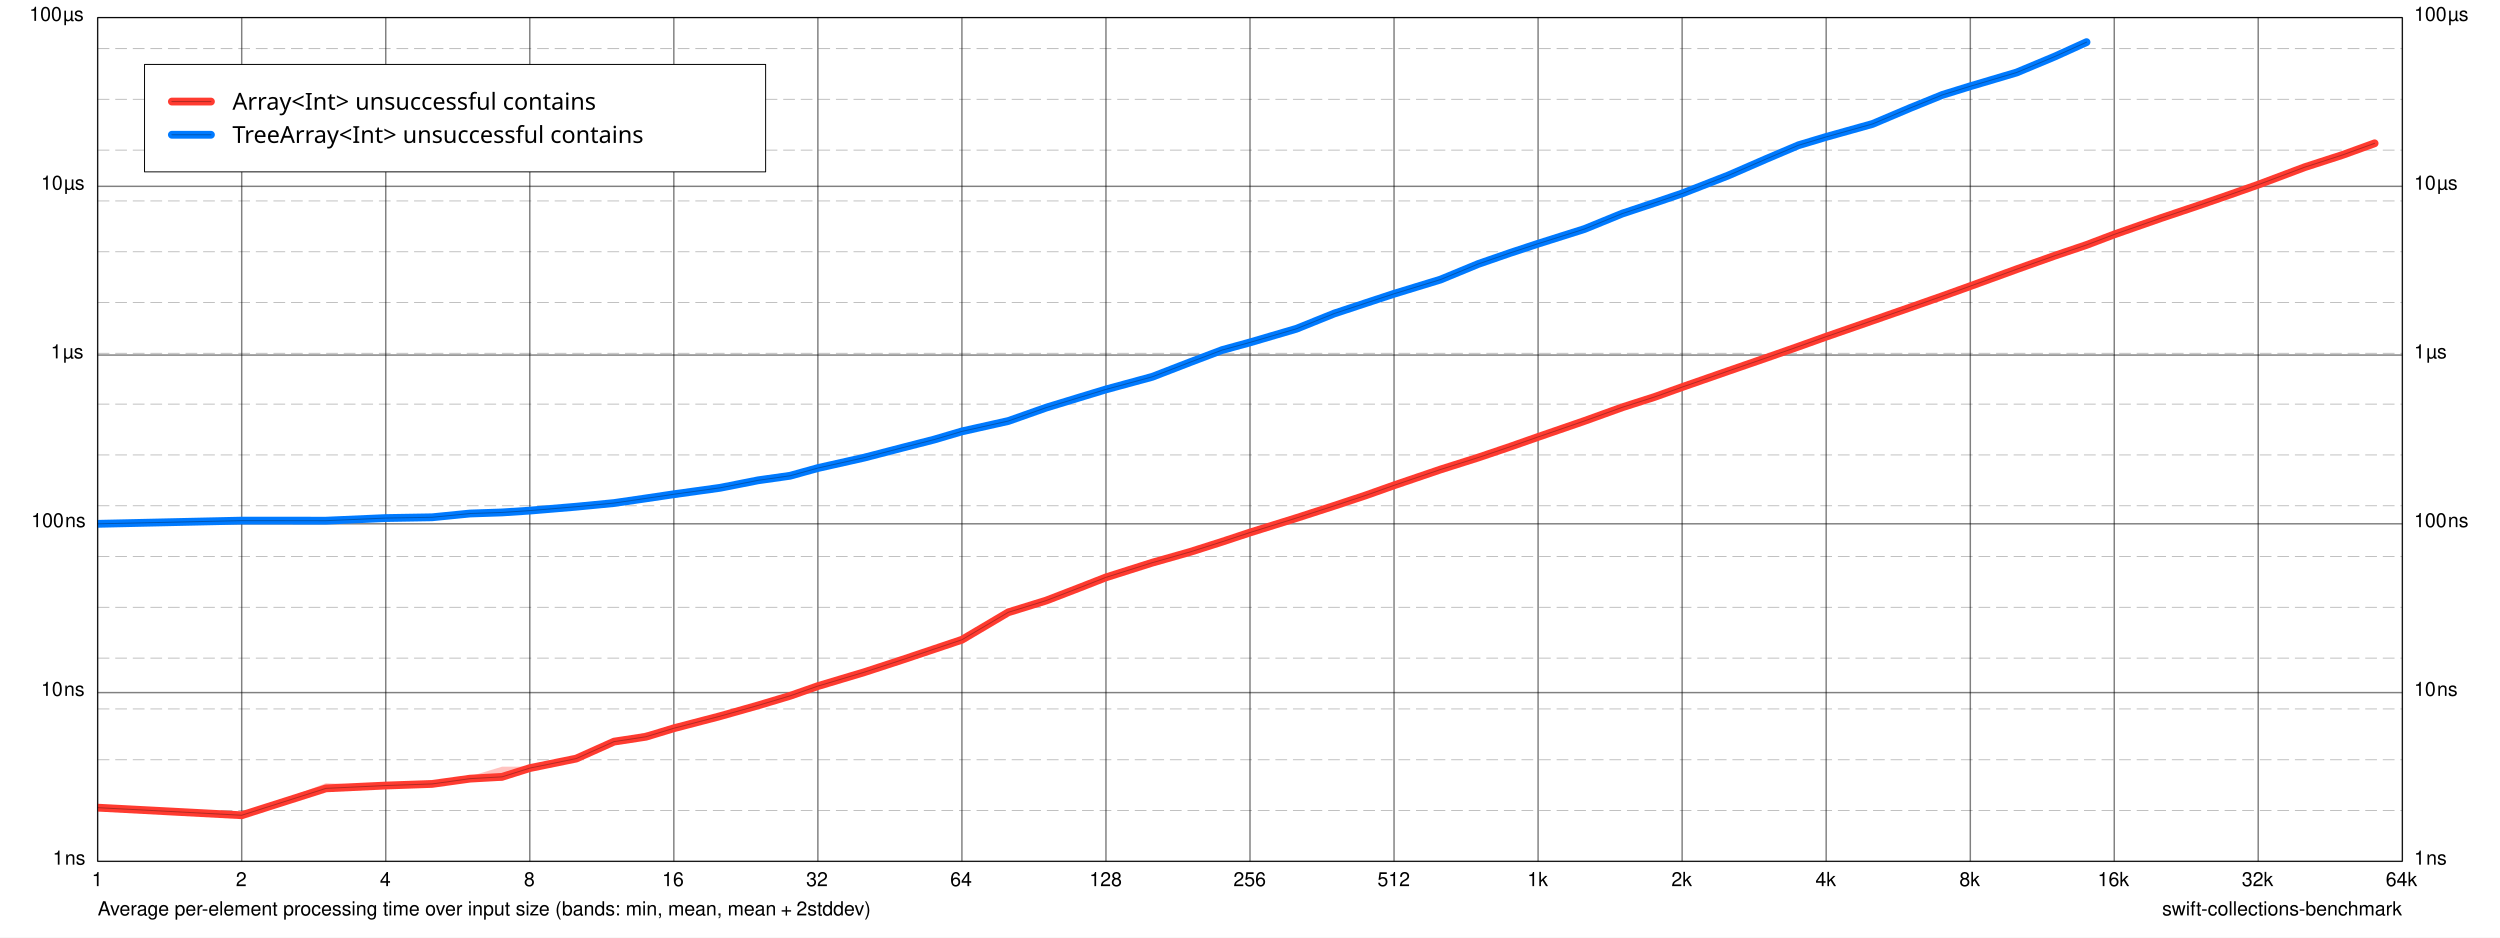
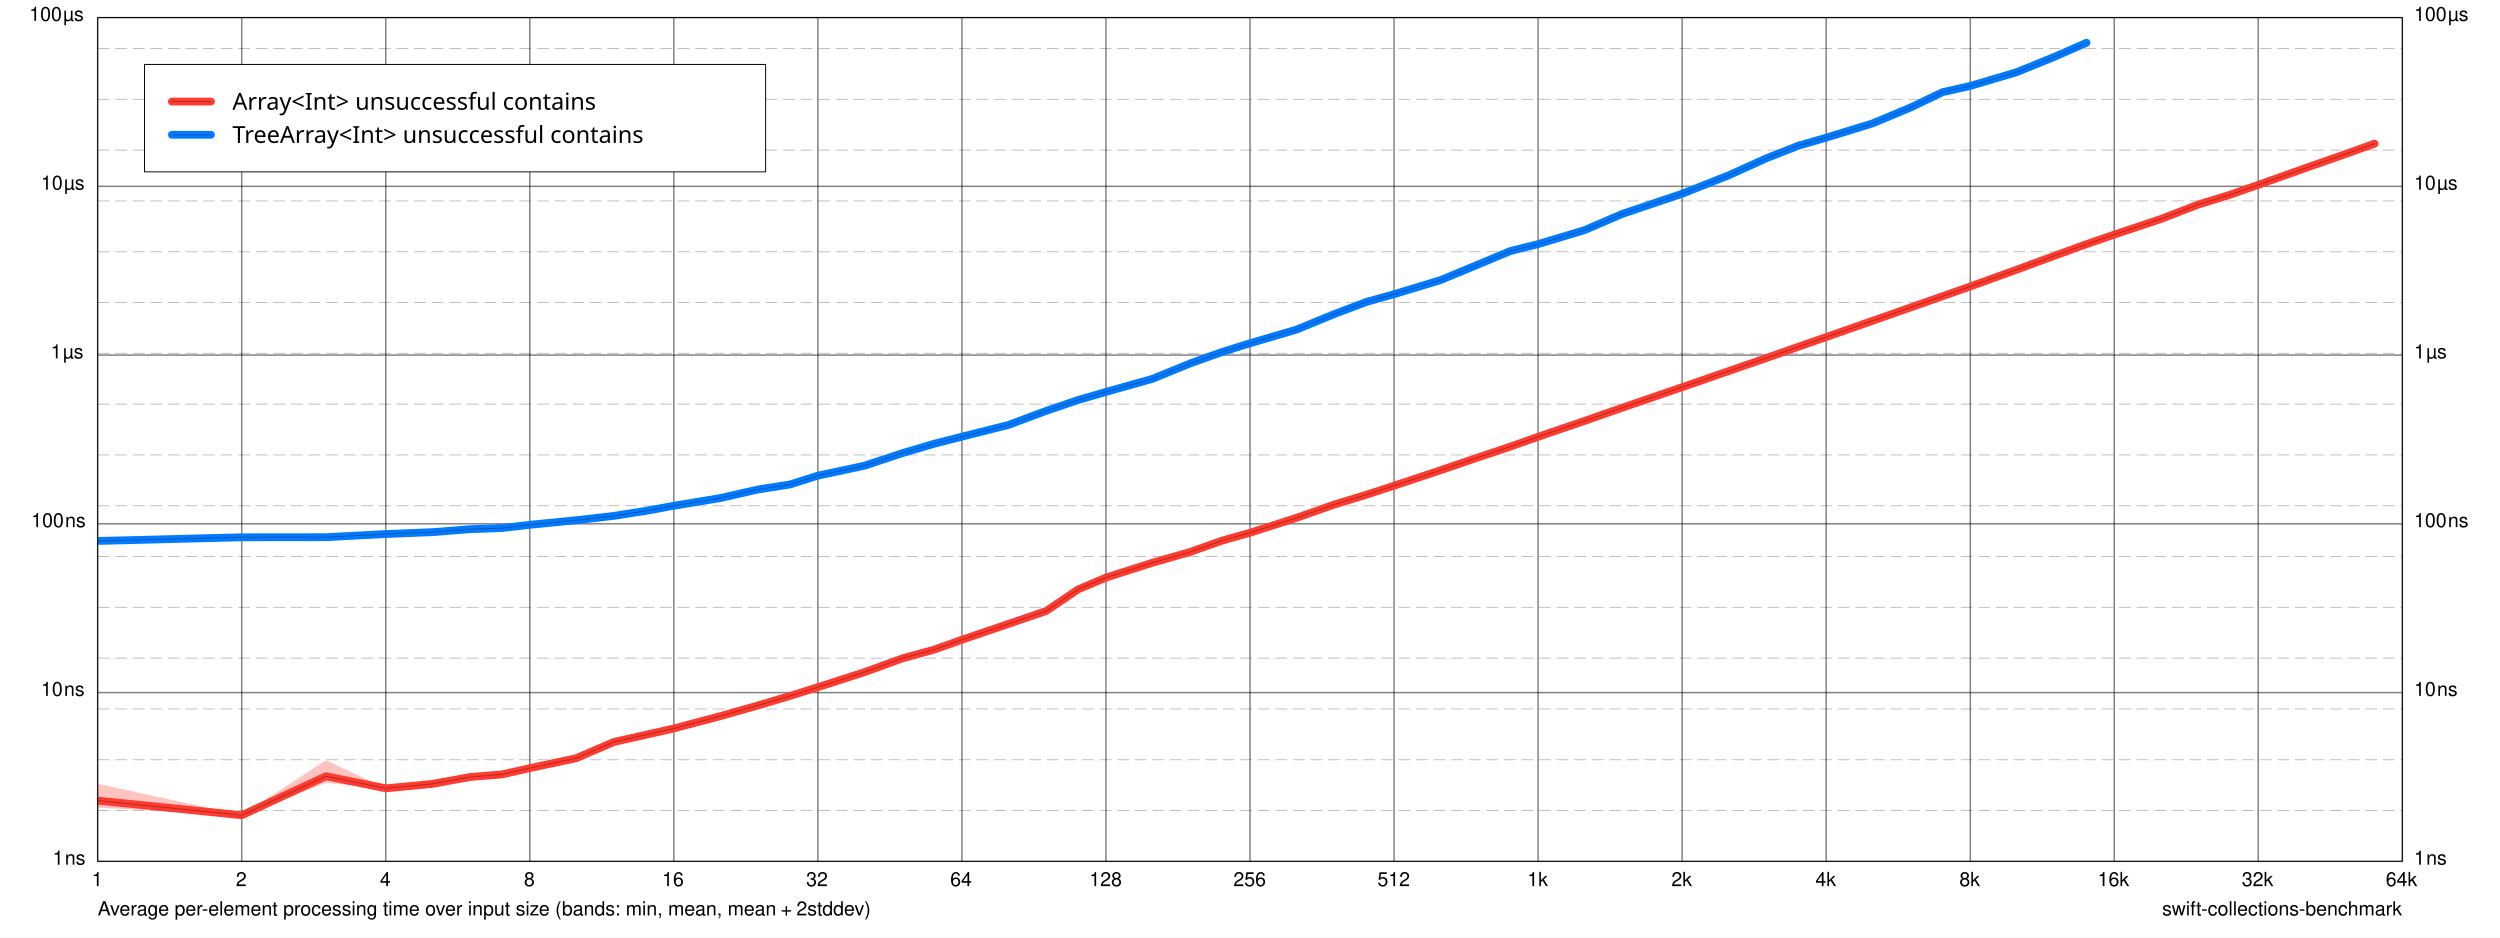
<svg xmlns="http://www.w3.org/2000/svg" xmlns:xlink="http://www.w3.org/1999/xlink" width="1280.0px" height="480.0px" viewBox="0.0 0.0 1280.0 480.0" version="1.1">
  <path d="M 0 0 L 0 480 L 1280 480 L 1280 0 z" fill="#FFFFFF" fill-opacity="1.0" stroke="none" />
  <text x="50" y="468.7" font-family="Helvetica" font-size="10" font-weight="normal" font-style="normal" fill="#000000" fill-opacity="1">Average per-element processing time over input size (bands: min, mean, mean + 2stddev)</text>
  <a xlink:href="https://github.com/apple/swift-collections-benchmark">
    <text x="1107" y="468.7" font-family="Helvetica" font-size="10" font-weight="normal" font-style="normal" fill="#000000" fill-opacity="1">swift-collections-benchmark</text>
  </a>
  <path d="M 50 9 L 50 441" fill="none" stroke-width="0.75" stroke="#000000" stroke-opacity="0.498" stroke-linecap="butt" stroke-linejoin="round" />
  <text x="47" y="453.7" font-family="Helvetica" font-size="10" font-weight="normal" font-style="normal" fill="#000000" fill-opacity="1">1</text>
  <path d="M 123.75 9 L 123.75 441" fill="none" stroke-width="0.75" stroke="#000000" stroke-opacity="0.498" stroke-linecap="butt" stroke-linejoin="round" />
  <text x="120.75" y="453.7" font-family="Helvetica" font-size="10" font-weight="normal" font-style="normal" fill="#000000" fill-opacity="1">2</text>
  <path d="M 197.5 9 L 197.5 441" fill="none" stroke-width="0.75" stroke="#000000" stroke-opacity="0.498" stroke-linecap="butt" stroke-linejoin="round" />
  <text x="194.5" y="453.7" font-family="Helvetica" font-size="10" font-weight="normal" font-style="normal" fill="#000000" fill-opacity="1">4</text>
  <path d="M 271.25 9 L 271.25 441" fill="none" stroke-width="0.75" stroke="#000000" stroke-opacity="0.498" stroke-linecap="butt" stroke-linejoin="round" />
  <text x="268.25" y="453.7" font-family="Helvetica" font-size="10" font-weight="normal" font-style="normal" fill="#000000" fill-opacity="1">8</text>
  <path d="M 345 9 L 345 441" fill="none" stroke-width="0.75" stroke="#000000" stroke-opacity="0.498" stroke-linecap="butt" stroke-linejoin="round" />
  <text x="339" y="453.7" font-family="Helvetica" font-size="10" font-weight="normal" font-style="normal" fill="#000000" fill-opacity="1">16</text>
  <path d="M 418.75 9 L 418.75 441" fill="none" stroke-width="0.75" stroke="#000000" stroke-opacity="0.498" stroke-linecap="butt" stroke-linejoin="round" />
  <text x="412.75" y="453.7" font-family="Helvetica" font-size="10" font-weight="normal" font-style="normal" fill="#000000" fill-opacity="1">32</text>
  <path d="M 492.5 9 L 492.5 441" fill="none" stroke-width="0.75" stroke="#000000" stroke-opacity="0.498" stroke-linecap="butt" stroke-linejoin="round" />
  <text x="486.5" y="453.7" font-family="Helvetica" font-size="10" font-weight="normal" font-style="normal" fill="#000000" fill-opacity="1">64</text>
  <path d="M 566.25 9 L 566.25 441" fill="none" stroke-width="0.75" stroke="#000000" stroke-opacity="0.498" stroke-linecap="butt" stroke-linejoin="round" />
  <text x="557.75" y="453.7" font-family="Helvetica" font-size="10" font-weight="normal" font-style="normal" fill="#000000" fill-opacity="1">128</text>
  <path d="M 640 9 L 640 441" fill="none" stroke-width="0.75" stroke="#000000" stroke-opacity="0.498" stroke-linecap="butt" stroke-linejoin="round" />
  <text x="631.5" y="453.7" font-family="Helvetica" font-size="10" font-weight="normal" font-style="normal" fill="#000000" fill-opacity="1">256</text>
  <path d="M 713.75 9 L 713.75 441" fill="none" stroke-width="0.75" stroke="#000000" stroke-opacity="0.498" stroke-linecap="butt" stroke-linejoin="round" />
  <text x="705.25" y="453.7" font-family="Helvetica" font-size="10" font-weight="normal" font-style="normal" fill="#000000" fill-opacity="1">512</text>
  <path d="M 787.5 9 L 787.5 441" fill="none" stroke-width="0.75" stroke="#000000" stroke-opacity="0.498" stroke-linecap="butt" stroke-linejoin="round" />
  <text x="782" y="453.7" font-family="Helvetica" font-size="10" font-weight="normal" font-style="normal" fill="#000000" fill-opacity="1">1k</text>
  <path d="M 861.25 9 L 861.25 441" fill="none" stroke-width="0.75" stroke="#000000" stroke-opacity="0.498" stroke-linecap="butt" stroke-linejoin="round" />
  <text x="855.75" y="453.7" font-family="Helvetica" font-size="10" font-weight="normal" font-style="normal" fill="#000000" fill-opacity="1">2k</text>
  <path d="M 935 9 L 935 441" fill="none" stroke-width="0.75" stroke="#000000" stroke-opacity="0.498" stroke-linecap="butt" stroke-linejoin="round" />
  <text x="929.5" y="453.7" font-family="Helvetica" font-size="10" font-weight="normal" font-style="normal" fill="#000000" fill-opacity="1">4k</text>
  <path d="M 1008.8 9 L 1008.8 441" fill="none" stroke-width="0.75" stroke="#000000" stroke-opacity="0.498" stroke-linecap="butt" stroke-linejoin="round" />
  <text x="1003.2" y="453.7" font-family="Helvetica" font-size="10" font-weight="normal" font-style="normal" fill="#000000" fill-opacity="1">8k</text>
  <path d="M 1082.5 9 L 1082.5 441" fill="none" stroke-width="0.75" stroke="#000000" stroke-opacity="0.498" stroke-linecap="butt" stroke-linejoin="round" />
  <text x="1074" y="453.7" font-family="Helvetica" font-size="10" font-weight="normal" font-style="normal" fill="#000000" fill-opacity="1">16k</text>
  <path d="M 1156.2 9 L 1156.2 441" fill="none" stroke-width="0.75" stroke="#000000" stroke-opacity="0.498" stroke-linecap="butt" stroke-linejoin="round" />
  <text x="1147.8" y="453.7" font-family="Helvetica" font-size="10" font-weight="normal" font-style="normal" fill="#000000" fill-opacity="1">32k</text>
  <path d="M 1230 9 L 1230 441" fill="none" stroke-width="0.75" stroke="#000000" stroke-opacity="0.498" stroke-linecap="butt" stroke-linejoin="round" />
  <text x="1221.5" y="453.7" font-family="Helvetica" font-size="10" font-weight="normal" font-style="normal" fill="#000000" fill-opacity="1">64k</text>
  <path d="M 50 441 L 1230 441" fill="none" stroke-width="0.75" stroke="#000000" stroke-opacity="0.498" stroke-linecap="butt" stroke-linejoin="round" />
  <text x="27" y="442.7" font-family="Helvetica" font-size="10" font-weight="normal" font-style="normal" fill="#000000" fill-opacity="1">1 ns</text>
  <text x="1236" y="442.7" font-family="Helvetica" font-size="10" font-weight="normal" font-style="normal" fill="#000000" fill-opacity="1">1 ns</text>
  <path d="M 50 354.6 L 1230 354.6" fill="none" stroke-width="0.75" stroke="#000000" stroke-opacity="0.498" stroke-linecap="butt" stroke-linejoin="round" />
  <text x="21" y="356.3" font-family="Helvetica" font-size="10" font-weight="normal" font-style="normal" fill="#000000" fill-opacity="1">10 ns</text>
  <text x="1236" y="356.3" font-family="Helvetica" font-size="10" font-weight="normal" font-style="normal" fill="#000000" fill-opacity="1">10 ns</text>
  <path d="M 50 268.2 L 1230 268.2" fill="none" stroke-width="0.75" stroke="#000000" stroke-opacity="0.498" stroke-linecap="butt" stroke-linejoin="round" />
  <text x="16" y="269.9" font-family="Helvetica" font-size="10" font-weight="normal" font-style="normal" fill="#000000" fill-opacity="1">100 ns</text>
  <text x="1236" y="269.9" font-family="Helvetica" font-size="10" font-weight="normal" font-style="normal" fill="#000000" fill-opacity="1">100 ns</text>
  <path d="M 50 181.8 L 1230 181.8" fill="none" stroke-width="0.75" stroke="#000000" stroke-opacity="0.498" stroke-linecap="butt" stroke-linejoin="round" />
  <text x="26" y="183.5" font-family="Helvetica" font-size="10" font-weight="normal" font-style="normal" fill="#000000" fill-opacity="1">1 µs</text>
  <text x="1236" y="183.5" font-family="Helvetica" font-size="10" font-weight="normal" font-style="normal" fill="#000000" fill-opacity="1">1 µs</text>
  <path d="M 50 95.4 L 1230 95.4" fill="none" stroke-width="0.75" stroke="#000000" stroke-opacity="0.498" stroke-linecap="butt" stroke-linejoin="round" />
  <text x="21" y="97.1" font-family="Helvetica" font-size="10" font-weight="normal" font-style="normal" fill="#000000" fill-opacity="1">10 µs</text>
  <text x="1236" y="97.1" font-family="Helvetica" font-size="10" font-weight="normal" font-style="normal" fill="#000000" fill-opacity="1">10 µs</text>
  <path d="M 50 9 L 1230 9" fill="none" stroke-width="0.75" stroke="#000000" stroke-opacity="0.498" stroke-linecap="butt" stroke-linejoin="round" />
  <text x="15" y="10.7" font-family="Helvetica" font-size="10" font-weight="normal" font-style="normal" fill="#000000" fill-opacity="1">100 µs</text>
  <text x="1236" y="10.7" font-family="Helvetica" font-size="10" font-weight="normal" font-style="normal" fill="#000000" fill-opacity="1">100 µs</text>
  <path d="M 50 414.99 L 1230 414.99" fill="none" stroke-width="0.5" stroke="#000000" stroke-opacity="0.259" stroke-linecap="butt" stroke-linejoin="round" stroke-dasharray="6 3" stroke-dashoffset="0" />
  <path d="M 50 388.98 L 1230 388.98" fill="none" stroke-width="0.5" stroke="#000000" stroke-opacity="0.259" stroke-linecap="butt" stroke-linejoin="round" stroke-dasharray="6 3" stroke-dashoffset="0" />
  <path d="M 50 362.97 L 1230 362.97" fill="none" stroke-width="0.5" stroke="#000000" stroke-opacity="0.259" stroke-linecap="butt" stroke-linejoin="round" stroke-dasharray="6 3" stroke-dashoffset="0" />
  <path d="M 50 336.96 L 1230 336.96" fill="none" stroke-width="0.5" stroke="#000000" stroke-opacity="0.259" stroke-linecap="butt" stroke-linejoin="round" stroke-dasharray="6 3" stroke-dashoffset="0" />
  <path d="M 50 310.96 L 1230 310.96" fill="none" stroke-width="0.5" stroke="#000000" stroke-opacity="0.259" stroke-linecap="butt" stroke-linejoin="round" stroke-dasharray="6 3" stroke-dashoffset="0" />
  <path d="M 50 284.95 L 1230 284.95" fill="none" stroke-width="0.5" stroke="#000000" stroke-opacity="0.259" stroke-linecap="butt" stroke-linejoin="round" stroke-dasharray="6 3" stroke-dashoffset="0" />
  <path d="M 50 258.94 L 1230 258.94" fill="none" stroke-width="0.5" stroke="#000000" stroke-opacity="0.259" stroke-linecap="butt" stroke-linejoin="round" stroke-dasharray="6 3" stroke-dashoffset="0" />
  <path d="M 50 232.93 L 1230 232.93" fill="none" stroke-width="0.5" stroke="#000000" stroke-opacity="0.259" stroke-linecap="butt" stroke-linejoin="round" stroke-dasharray="6 3" stroke-dashoffset="0" />
  <path d="M 50 206.92 L 1230 206.92" fill="none" stroke-width="0.5" stroke="#000000" stroke-opacity="0.259" stroke-linecap="butt" stroke-linejoin="round" stroke-dasharray="6 3" stroke-dashoffset="0" />
  <path d="M 50 180.91 L 1230 180.91" fill="none" stroke-width="0.5" stroke="#000000" stroke-opacity="0.259" stroke-linecap="butt" stroke-linejoin="round" stroke-dasharray="6 3" stroke-dashoffset="0" />
  <path d="M 50 154.9 L 1230 154.9" fill="none" stroke-width="0.5" stroke="#000000" stroke-opacity="0.259" stroke-linecap="butt" stroke-linejoin="round" stroke-dasharray="6 3" stroke-dashoffset="0" />
  <path d="M 50 128.89 L 1230 128.89" fill="none" stroke-width="0.5" stroke="#000000" stroke-opacity="0.259" stroke-linecap="butt" stroke-linejoin="round" stroke-dasharray="6 3" stroke-dashoffset="0" />
  <path d="M 50 102.88 L 1230 102.88" fill="none" stroke-width="0.5" stroke="#000000" stroke-opacity="0.259" stroke-linecap="butt" stroke-linejoin="round" stroke-dasharray="6 3" stroke-dashoffset="0" />
  <path d="M 50 76.874 L 1230 76.874" fill="none" stroke-width="0.5" stroke="#000000" stroke-opacity="0.259" stroke-linecap="butt" stroke-linejoin="round" stroke-dasharray="6 3" stroke-dashoffset="0" />
  <path d="M 50 50.865 L 1230 50.865" fill="none" stroke-width="0.5" stroke="#000000" stroke-opacity="0.259" stroke-linecap="butt" stroke-linejoin="round" stroke-dasharray="6 3" stroke-dashoffset="0" />
  <path d="M 50 24.856 L 1230 24.856" fill="none" stroke-width="0.5" stroke="#000000" stroke-opacity="0.259" stroke-linecap="butt" stroke-linejoin="round" stroke-dasharray="6 3" stroke-dashoffset="0" />
  <path d="M 74 33 L 74 88 L 392 88 L 392 33 z" fill="#FFFFFF" fill-opacity="1.0" stroke="none" />
  <clipPath id="clip-0">
    <path d="M 50 9 L 50 441 L 1230 441 L 1230 9 z" />
  </clipPath>
  <g clip-path="url(#clip-0)">
-     <path d="M 50 267.76L 123.75 266.45L 166.89 266.52L 197.5 265.2L 221.24 263.97L 240.64 261.94L 257.04 261.7L 271.25 261.34L 294.99 259.17L 314.39 257.24L 330.79 255.16L 345 253.04L 368.74 249.56L 388.14 245.77L 404.54 243.51L 418.75 239.61L 442.49 232.34L 461.89 229.11L 478.29 224.91L 492.5 220.04L 516.24 215.54L 535.64 208.52L 552.04 203.52L 566.25 199.07L 589.99 192.88L 609.39 185.42L 625.79 177.7L 640 175.1L 663.74 168.03L 683.14 160.23L 699.54 154.97L 713.75 150.25L 737.49 142.92L 756.89 135.06L 773.29 128.93L 787.5 124.44L 811.24 116.25L 830.64 109.14L 847.04 103.59L 861.25 98.93L 884.99 89.769L 904.39 81.267L 920.79 74.373L 935 69.485L 958.74 63.454L 978.14 54.934L 994.54 47.113L 1008.8 44.108L 1032.5 36.929L 1051.9 28.685L 1068.3 21.051L 1068.3 21.76L 1051.9 29.128L 1032.5 37.19L 1008.8 44.172L 994.54 49.101L 978.14 55.341L 958.74 63.458L 935 70.318L 920.79 74.376L 904.39 81.369L 884.99 89.8L 861.25 99.1L 847.04 104L 830.64 109.4L 811.24 117.62L 787.5 124.88L 773.29 129.65L 756.89 135.16L 737.49 143.24L 713.75 150.47L 699.54 155.13L 683.14 160.61L 663.74 168.45L 640 175.38L 625.79 179.76L 609.39 185.42L 589.99 192.93L 566.25 199.5L 552.04 203.77L 535.64 208.78L 516.24 215.57L 492.5 221.16L 478.29 225.12L 461.89 229.33L 442.49 235.04L 418.75 239.65L 404.54 243.62L 388.14 245.98L 368.74 249.82L 345 253.05L 330.79 255.16L 314.39 257.67L 294.99 259.53L 271.25 261.46L 257.04 262.61L 240.64 263.27L 221.24 265.17L 197.5 265.27L 166.89 266.62L 123.75 266.59L 50 268.36" fill="#007AFF" fill-opacity="0.302" stroke="none" />
-     <path d="M 50 413.52L 123.75 417.41L 166.89 400.99L 197.5 402.2L 221.24 399.89L 240.64 397.48L 257.04 392.55L 271.25 392.51L 294.99 387.84L 314.39 379.36L 330.79 374.96L 345 372.87L 368.74 366.67L 388.14 361.06L 404.54 356.26L 418.75 349.67L 442.49 344.13L 461.89 337.77L 478.29 332.33L 492.5 327.55L 516.24 313.45L 535.64 307.43L 552.04 299.6L 566.25 295.6L 589.99 287.92L 609.39 282.57L 625.79 277.2L 640 272.41L 663.74 265.24L 683.14 258.93L 699.54 253.49L 713.75 247.85L 737.49 239.49L 756.89 234.24L 773.29 228.7L 787.5 223.65L 811.24 215.18L 830.64 208.13L 847.04 203.28L 861.25 197.77L 884.99 189.46L 904.39 183.2L 920.79 177.15L 935 172.09L 958.74 163.99L 978.14 157.3L 994.54 151.48L 1008.8 146.16L 1032.5 136.94L 1051.9 130.4L 1068.3 125.37L 1082.5 119.11L 1106.2 111.14L 1125.6 105.21L 1142 99.414L 1156.2 94.432L 1180 84.068L 1199.4 78.725L 1215.8 73.19L 1215.8 73.439L 1199.4 79.531L 1180 86.163L 1156.2 94.588L 1142 99.604L 1125.6 105.23L 1106.2 111.95L 1082.5 120.35L 1068.3 125.43L 1051.9 131.18L 1032.5 138.21L 1008.8 146.6L 994.54 151.67L 978.14 157.4L 958.74 164.2L 935 172.48L 920.79 177.57L 904.39 183.21L 884.99 190.07L 861.25 198.34L 847.04 203.28L 830.64 208.67L 811.24 215.66L 787.5 223.73L 773.29 228.71L 756.89 234.25L 737.49 240.73L 713.75 248.72L 699.54 253.55L 683.14 258.99L 663.74 265.24L 640 272.73L 625.79 277.4L 609.39 282.57L 589.99 288.14L 566.25 295.61L 552.04 301.75L 535.64 307.51L 516.24 313.51L 492.5 327.55L 478.29 332.33L 461.89 337.85L 442.49 344.19L 418.75 351.87L 404.54 356.26L 388.14 361.21L 368.74 366.67L 345 372.87L 330.79 378.02L 314.39 379.84L 294.99 388.6L 271.25 393.54L 257.04 399.78L 240.64 399.1L 221.24 401.91L 197.5 402.2L 166.89 404.62L 123.75 417.41L 50 413.52" fill="#FF3B30" fill-opacity="0.302" stroke="none" />
-     <path d="M 50 268.2L 123.75 266.56L 166.89 266.59L 197.5 265.25L 221.24 264.85L 240.64 262.92L 257.04 262.37L 271.25 261.43L 294.99 259.44L 314.39 257.56L 330.79 255.16L 345 253.05L 368.74 249.75L 388.14 245.92L 404.54 243.59L 418.75 239.64L 442.49 234.31L 461.89 229.27L 478.29 225.06L 492.5 220.87L 516.24 215.56L 535.64 208.71L 552.04 203.7L 566.25 199.38L 589.99 192.92L 609.39 185.42L 625.79 179.21L 640 175.31L 663.74 168.34L 683.14 160.51L 699.54 155.09L 713.75 150.41L 737.49 143.16L 756.89 135.14L 773.29 129.46L 787.5 124.77L 811.24 117.26L 830.64 109.33L 847.04 103.89L 861.25 99.056L 884.99 89.792L 904.39 81.342L 920.79 74.375L 935 70.099L 958.74 63.457L 978.14 55.234L 994.54 48.571L 1008.8 44.156L 1032.5 37.122L 1051.9 29.012L 1068.3 21.574" fill="none" stroke-width="4" stroke="#007AFF" stroke-opacity="1" stroke-linecap="round" stroke-linejoin="round" />
-     <path d="M 50 413.52L 123.75 417.41L 166.89 403.64L 197.5 402.2L 221.24 401.37L 240.64 398.67L 257.04 397.75L 271.25 393.27L 294.99 388.4L 314.39 379.71L 330.79 377.2L 345 372.87L 368.74 366.67L 388.14 361.17L 404.54 356.26L 418.75 351.28L 442.49 344.17L 461.89 337.83L 478.29 332.33L 492.5 327.55L 516.24 313.5L 535.64 307.49L 552.04 301.17L 566.25 295.61L 589.99 288.08L 609.39 282.57L 625.79 277.35L 640 272.64L 663.74 265.24L 683.14 258.97L 699.54 253.53L 713.75 248.49L 737.49 240.4L 756.89 234.25L 773.29 228.7L 787.5 223.71L 811.24 215.53L 830.64 208.53L 847.04 203.28L 861.25 198.19L 884.99 189.91L 904.39 183.21L 920.79 177.46L 935 172.38L 958.74 164.14L 978.14 157.37L 994.54 151.62L 1008.8 146.49L 1032.5 137.87L 1051.9 130.97L 1068.3 125.41L 1082.5 120.02L 1106.2 111.74L 1125.6 105.22L 1142 99.554L 1156.2 94.547L 1180 85.604L 1199.4 79.318L 1215.8 73.374" fill="none" stroke-width="4" stroke="#FF3B30" stroke-opacity="1" stroke-linecap="round" stroke-linejoin="round" />
-     <path d="M 50 268.2L 123.75 266.56L 166.89 266.59L 197.5 265.25L 221.24 264.85L 240.64 262.92L 257.04 262.37L 271.25 261.43L 294.99 259.44L 314.39 257.56L 330.79 255.16L 345 253.05L 368.74 249.75L 388.14 245.92L 404.54 243.59L 418.75 239.64L 442.49 234.31L 461.89 229.27L 478.29 225.06L 492.5 220.87L 516.24 215.56L 535.64 208.71L 552.04 203.7L 566.25 199.38L 589.99 192.92L 609.39 185.42L 625.79 179.21L 640 175.31L 663.74 168.34L 683.14 160.51L 699.54 155.09L 713.75 150.41L 737.49 143.16L 756.89 135.14L 773.29 129.46L 787.5 124.77L 811.24 117.26L 830.64 109.33L 847.04 103.89L 861.25 99.056L 884.99 89.792L 904.39 81.342L 920.79 74.375L 935 70.099L 958.74 63.457L 978.14 55.234L 994.54 48.571L 1008.8 44.156L 1032.5 37.122L 1051.9 29.012L 1068.3 21.574" fill="none" stroke-width="0.5" stroke="#000000" stroke-opacity="0.302" stroke-linecap="round" stroke-linejoin="round" />
-     <path d="M 50 413.52L 123.75 417.41L 166.89 403.64L 197.5 402.2L 221.24 401.37L 240.64 398.67L 257.04 397.75L 271.25 393.27L 294.99 388.4L 314.39 379.71L 330.79 377.2L 345 372.87L 368.74 366.67L 388.14 361.17L 404.54 356.26L 418.75 351.28L 442.49 344.17L 461.89 337.83L 478.29 332.33L 492.5 327.55L 516.24 313.5L 535.64 307.49L 552.04 301.17L 566.25 295.61L 589.99 288.08L 609.39 282.57L 625.79 277.35L 640 272.64L 663.74 265.24L 683.14 258.97L 699.54 253.53L 713.75 248.49L 737.49 240.4L 756.89 234.25L 773.29 228.7L 787.5 223.71L 811.24 215.53L 830.64 208.53L 847.04 203.28L 861.25 198.19L 884.99 189.91L 904.39 183.21L 920.79 177.46L 935 172.38L 958.74 164.14L 978.14 157.37L 994.54 151.62L 1008.8 146.49L 1032.5 137.87L 1051.9 130.97L 1068.3 125.41L 1082.5 120.02L 1106.2 111.74L 1125.6 105.22L 1142 99.554L 1156.2 94.547L 1180 85.604L 1199.4 79.318L 1215.8 73.374" fill="none" stroke-width="0.5" stroke="#000000" stroke-opacity="0.302" stroke-linecap="round" stroke-linejoin="round" />
+     <path d="M 50 276.96L 123.75 274.96L 166.89 275.04L 197.5 273.43L 221.24 272.47L 240.64 270.9L 257.04 270.2L 271.25 268.56L 294.99 266.2L 314.39 264.11L 330.79 261.16L 345 258.84L 368.74 254.96L 388.14 250.51L 404.54 247.93L 418.75 243.33L 442.49 238.35L 461.89 231.01L 478.29 225.86L 492.5 223.52L 516.24 217.5L 535.64 210.33L 552.04 203.43L 566.25 200.53L 589.99 193.94L 609.39 185.5L 625.79 179.95L 640 175.63L 663.74 168.67L 683.14 160.56L 699.54 152.39L 713.75 150.57L 737.49 143.35L 756.89 135.37L 773.29 127.73L 787.5 124.93L 811.24 117.57L 830.64 109.33L 847.04 103.81L 861.25 99.131L 884.99 89.781L 904.39 80.066L 920.79 72.43L 935 70.348L 958.74 62.388L 978.14 54.016L 994.54 47.131L 1008.8 43.955L 1032.5 36.014L 1051.9 28.717L 1068.3 21.759L 1068.3 21.938L 1051.9 29.202L 1032.5 37.311L 1008.8 43.994L 994.54 47.232L 978.14 55.461L 958.74 63.466L 935 70.523L 920.79 75.388L 904.39 81.38L 884.99 89.807L 861.25 99.201L 847.04 104.04L 830.64 109.56L 811.24 117.93L 787.5 124.99L 773.29 128.82L 756.89 135.38L 737.49 143.46L 713.75 150.64L 699.54 155.41L 683.14 160.9L 663.74 168.81L 640 175.79L 625.79 180.25L 609.39 186.27L 589.99 193.98L 566.25 200.71L 552.04 205.27L 535.64 210.36L 516.24 217.62L 492.5 223.58L 478.29 227.68L 461.89 232.42L 442.49 238.49L 418.75 243.58L 404.54 248.06L 388.14 250.63L 368.74 255.03L 345 258.98L 330.79 261.67L 314.39 264.13L 294.99 266.4L 271.25 268.75L 257.04 270.41L 240.64 270.96L 221.24 272.47L 197.5 273.44L 166.89 275.04L 123.75 275.14L 50 276.97" fill="#007AFF" fill-opacity="0.302" stroke="none" />
+     <path d="M 50 401.26L 123.75 417.41L 166.89 389.21L 197.5 403.63L 221.24 399.89L 240.64 396.71L 257.04 396.48L 271.25 392.5L 294.99 388.21L 314.39 379.84L 330.79 376.19L 345 372.72L 368.74 366.67L 388.14 361.06L 404.54 356.2L 418.75 351.82L 442.49 344.18L 461.89 335.27L 478.29 331.93L 492.5 327.54L 516.24 319.47L 535.64 312.83L 552.04 301.71L 566.25 295.38L 589.99 288.14L 609.39 282.55L 625.79 275.19L 640 272.6L 663.74 265.14L 683.14 256.47L 699.54 252.55L 713.75 248.65L 737.49 240.72L 756.89 233.89L 773.29 228.67L 787.5 223.26L 811.24 215.12L 830.64 208.33L 847.04 203.08L 861.25 197.98L 884.99 189.85L 904.39 183.29L 920.79 177.51L 935 172.55L 958.74 164.21L 978.14 157.43L 994.54 151.65L 1008.8 146.66L 1032.5 137.9L 1051.9 129.89L 1068.3 123.97L 1082.5 119.22L 1106.2 112.04L 1125.6 104.54L 1142 99.636L 1156.2 94.58L 1180 85.863L 1199.4 79.338L 1215.8 73.267L 1215.8 73.649L 1199.4 79.414L 1180 86.296L 1156.2 94.665L 1142 99.644L 1125.6 104.74L 1106.2 112.23L 1082.5 120.42L 1068.3 125.35L 1051.9 131.34L 1032.5 138.15L 1008.8 146.66L 994.54 151.67L 978.14 157.46L 958.74 164.26L 935 172.58L 920.79 177.53L 904.39 183.31L 884.99 190.07L 861.25 198.32L 847.04 203.12L 830.64 208.88L 811.24 215.67L 787.5 223.77L 773.29 228.69L 756.89 234.26L 737.49 240.79L 713.75 248.69L 699.54 253.59L 683.14 258.99L 663.74 265.15L 640 272.82L 625.79 277.35L 609.39 282.59L 589.99 288.14L 566.25 295.86L 552.04 301.75L 535.64 312.83L 516.24 319.47L 492.5 327.54L 478.29 332.84L 461.89 337.81L 442.49 344.2L 418.75 351.82L 404.54 356.31L 388.14 361.21L 368.74 366.67L 345 373.03L 330.79 376.19L 314.39 379.84L 294.99 388.21L 271.25 393.55L 257.04 396.51L 240.64 398.24L 221.24 401.91L 197.5 403.63L 166.89 400.83L 123.75 417.41L 50 413.52" fill="#FF3B30" fill-opacity="0.302" stroke="none" />
+     <path d="M 50 276.97L 123.75 275.09L 166.89 275.04L 197.5 273.43L 221.24 272.47L 240.64 270.94L 257.04 270.35L 271.25 268.7L 294.99 266.35L 314.39 264.12L 330.79 261.54L 345 258.94L 368.74 255.01L 388.14 250.6L 404.54 248.03L 418.75 243.52L 442.49 238.46L 461.89 232.05L 478.29 227.2L 492.5 223.57L 516.24 217.59L 535.64 210.36L 552.04 204.78L 566.25 200.66L 589.99 193.97L 609.39 186.06L 625.79 180.18L 640 175.74L 663.74 168.77L 683.14 160.81L 699.54 154.6L 713.75 150.62L 737.49 143.43L 756.89 135.38L 773.29 128.53L 787.5 124.98L 811.24 117.84L 830.64 109.5L 847.04 103.98L 861.25 99.183L 884.99 89.8L 904.39 81.032L 920.79 74.593L 935 70.477L 958.74 63.181L 978.14 55.078L 994.54 47.205L 1008.8 43.984L 1032.5 36.968L 1051.9 29.074L 1068.3 21.891" fill="none" stroke-width="4" stroke="#007AFF" stroke-opacity="1" stroke-linecap="round" stroke-linejoin="round" />
+     <path d="M 50 409.91L 123.75 417.41L 166.89 397.43L 197.5 403.63L 221.24 401.37L 240.64 397.84L 257.04 396.5L 271.25 393.28L 294.99 388.21L 314.39 379.84L 330.79 376.19L 345 372.95L 368.74 366.67L 388.14 361.17L 404.54 356.28L 418.75 351.82L 442.49 344.19L 461.89 337.13L 478.29 332.6L 492.5 327.54L 516.24 319.47L 535.64 312.83L 552.04 301.74L 566.25 295.73L 589.99 288.14L 609.39 282.58L 625.79 276.77L 640 272.76L 663.74 265.15L 683.14 258.32L 699.54 253.32L 713.75 248.68L 737.49 240.77L 756.89 234.16L 773.29 228.68L 787.5 223.64L 811.24 215.52L 830.64 208.73L 847.04 203.11L 861.25 198.23L 884.99 190.01L 904.39 183.3L 920.79 177.52L 935 172.58L 958.74 164.25L 978.14 157.45L 994.54 151.67L 1008.8 146.66L 1032.5 138.08L 1051.9 130.96L 1068.3 124.99L 1082.5 120.1L 1106.2 112.18L 1125.6 104.69L 1142 99.642L 1156.2 94.643L 1180 86.183L 1199.4 79.394L 1215.8 73.549" fill="none" stroke-width="4" stroke="#FF3B30" stroke-opacity="1" stroke-linecap="round" stroke-linejoin="round" />
+     <path d="M 50 276.97L 123.75 275.09L 166.89 275.04L 197.5 273.43L 221.24 272.47L 240.64 270.94L 257.04 270.35L 271.25 268.7L 294.99 266.35L 314.39 264.12L 330.79 261.54L 345 258.94L 368.74 255.01L 388.14 250.6L 404.54 248.03L 418.75 243.52L 442.49 238.46L 461.89 232.05L 478.29 227.2L 492.5 223.57L 516.24 217.59L 535.64 210.36L 552.04 204.78L 566.25 200.66L 589.99 193.97L 609.39 186.06L 625.79 180.18L 640 175.74L 663.74 168.77L 683.14 160.81L 699.54 154.6L 713.75 150.62L 737.49 143.43L 756.89 135.38L 773.29 128.53L 787.5 124.98L 811.24 117.84L 830.64 109.5L 847.04 103.98L 861.25 99.183L 884.99 89.8L 904.39 81.032L 920.79 74.593L 935 70.477L 958.74 63.181L 978.14 55.078L 994.54 47.205L 1008.8 43.984L 1032.5 36.968L 1051.9 29.074L 1068.3 21.891" fill="none" stroke-width="0.5" stroke="#000000" stroke-opacity="0.302" stroke-linecap="round" stroke-linejoin="round" />
+     <path d="M 50 409.91L 123.75 417.41L 166.89 397.43L 197.5 403.63L 221.24 401.37L 240.64 397.84L 257.04 396.5L 271.25 393.28L 294.99 388.21L 314.39 379.84L 330.79 376.19L 345 372.95L 368.74 366.67L 388.14 361.17L 404.54 356.28L 418.75 351.82L 442.49 344.19L 461.89 337.13L 478.29 332.6L 492.5 327.54L 516.24 319.47L 535.64 312.83L 552.04 301.74L 566.25 295.73L 589.99 288.14L 609.39 282.58L 625.79 276.77L 640 272.76L 663.74 265.15L 683.14 258.32L 699.54 253.32L 713.75 248.68L 737.49 240.77L 756.89 234.16L 773.29 228.68L 787.5 223.64L 811.24 215.52L 830.64 208.73L 847.04 203.11L 861.25 198.23L 884.99 190.01L 904.39 183.3L 920.79 177.52L 935 172.58L 958.74 164.25L 978.14 157.45L 994.54 151.67L 1008.8 146.66L 1032.5 138.08L 1051.9 130.96L 1068.3 124.99L 1082.5 120.1L 1106.2 112.18L 1125.6 104.69L 1142 99.642L 1156.2 94.643L 1180 86.183L 1199.4 79.394L 1215.8 73.549" fill="none" stroke-width="0.5" stroke="#000000" stroke-opacity="0.302" stroke-linecap="round" stroke-linejoin="round" />
  </g>
  <path d="M 74 33 L 74 88 L 392 88 L 392 33 z" fill="#FFFFFF" fill-opacity="0.702" stroke-width="0.5" stroke="#000000" stroke-opacity="1" stroke-linecap="round" stroke-linejoin="round" />
  <path d="M 88 52 L 108 52" fill="none" stroke-width="4" stroke="#FF3B30" stroke-opacity="1" stroke-linecap="round" stroke-linejoin="round" />
  <path d="M 88 52 L 108 52" fill="none" stroke-width="0.5" stroke="#000000" stroke-opacity="0.302" stroke-linecap="round" stroke-linejoin="round" />
  <text x="119" y="56.17" font-family="Menlo" font-size="12" font-weight="normal" font-style="normal" fill="#000000" fill-opacity="1">Array&lt;Int&gt; unsuccessful contains</text>
  <path d="M 88 69 L 108 69" fill="none" stroke-width="4" stroke="#007AFF" stroke-opacity="1" stroke-linecap="round" stroke-linejoin="round" />
  <path d="M 88 69 L 108 69" fill="none" stroke-width="0.5" stroke="#000000" stroke-opacity="0.302" stroke-linecap="round" stroke-linejoin="round" />
  <text x="119" y="73.17" font-family="Menlo" font-size="12" font-weight="normal" font-style="normal" fill="#000000" fill-opacity="1">TreeArray&lt;Int&gt; unsuccessful contains</text>
  <path d="M 50 9 L 50 441 L 1230 441 L 1230 9 z" fill="none" stroke-width="0.5" stroke="#000000" stroke-opacity="1" stroke-linecap="round" stroke-linejoin="round" />
</svg>
